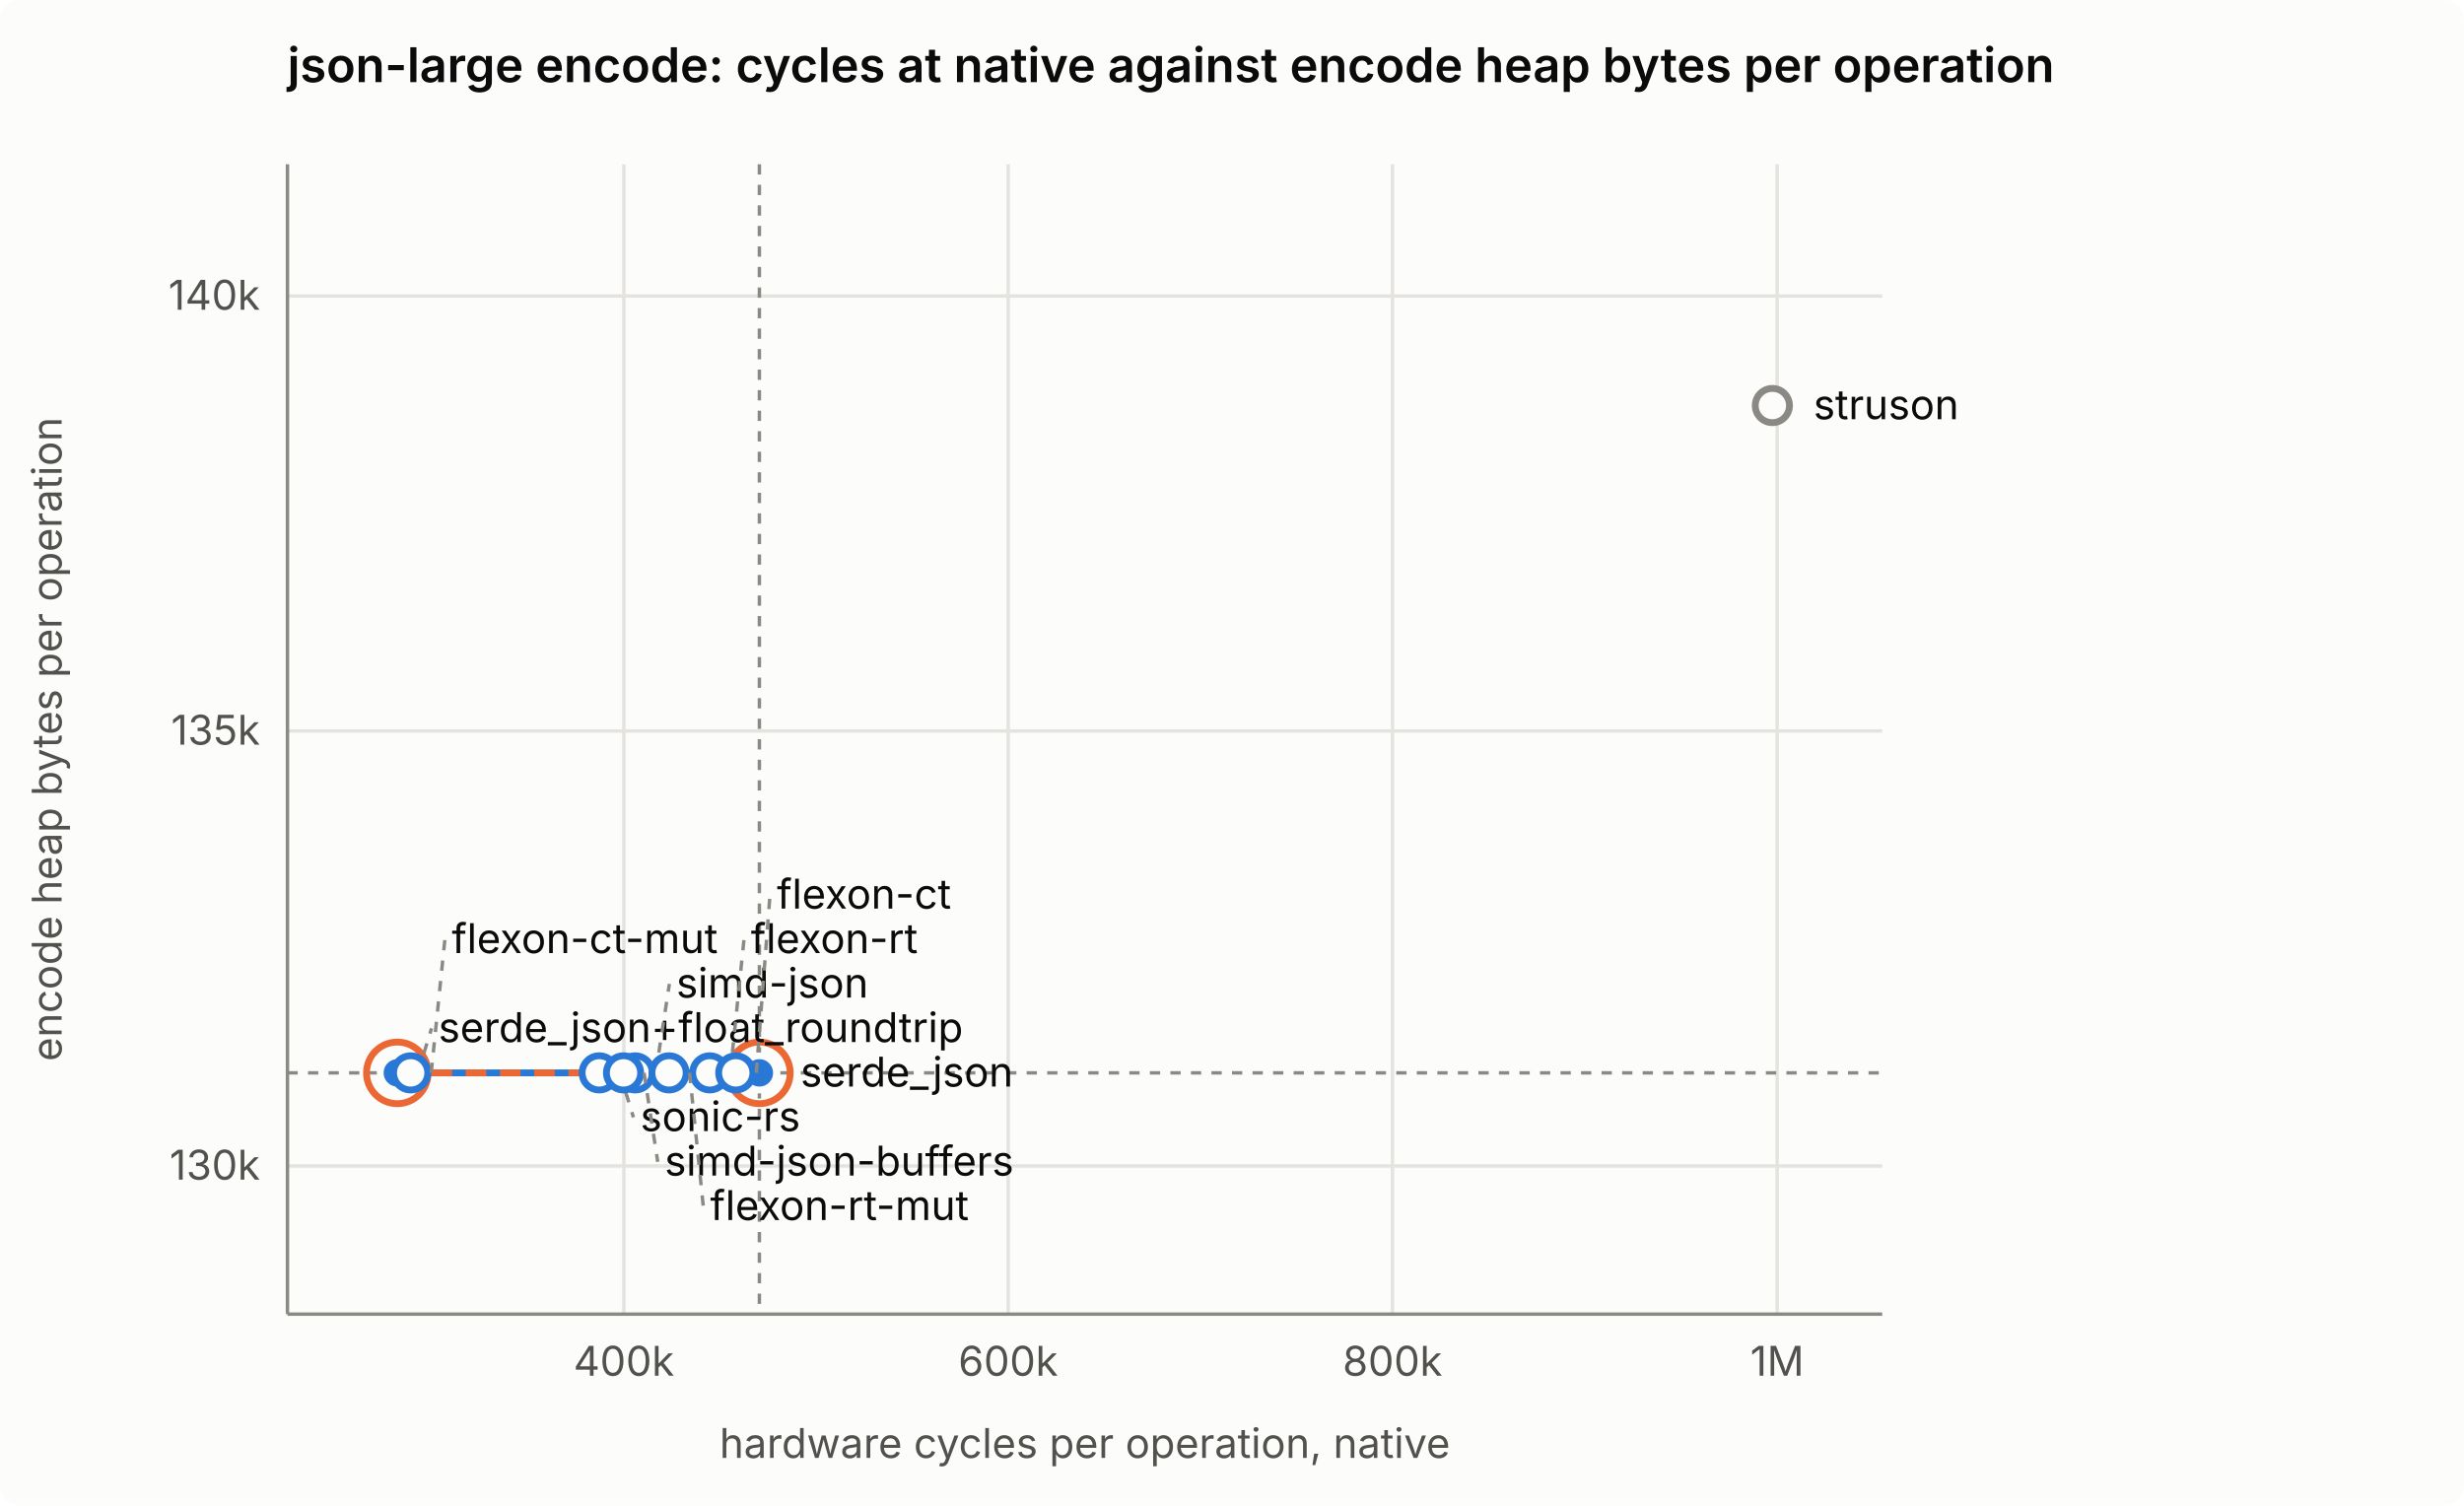
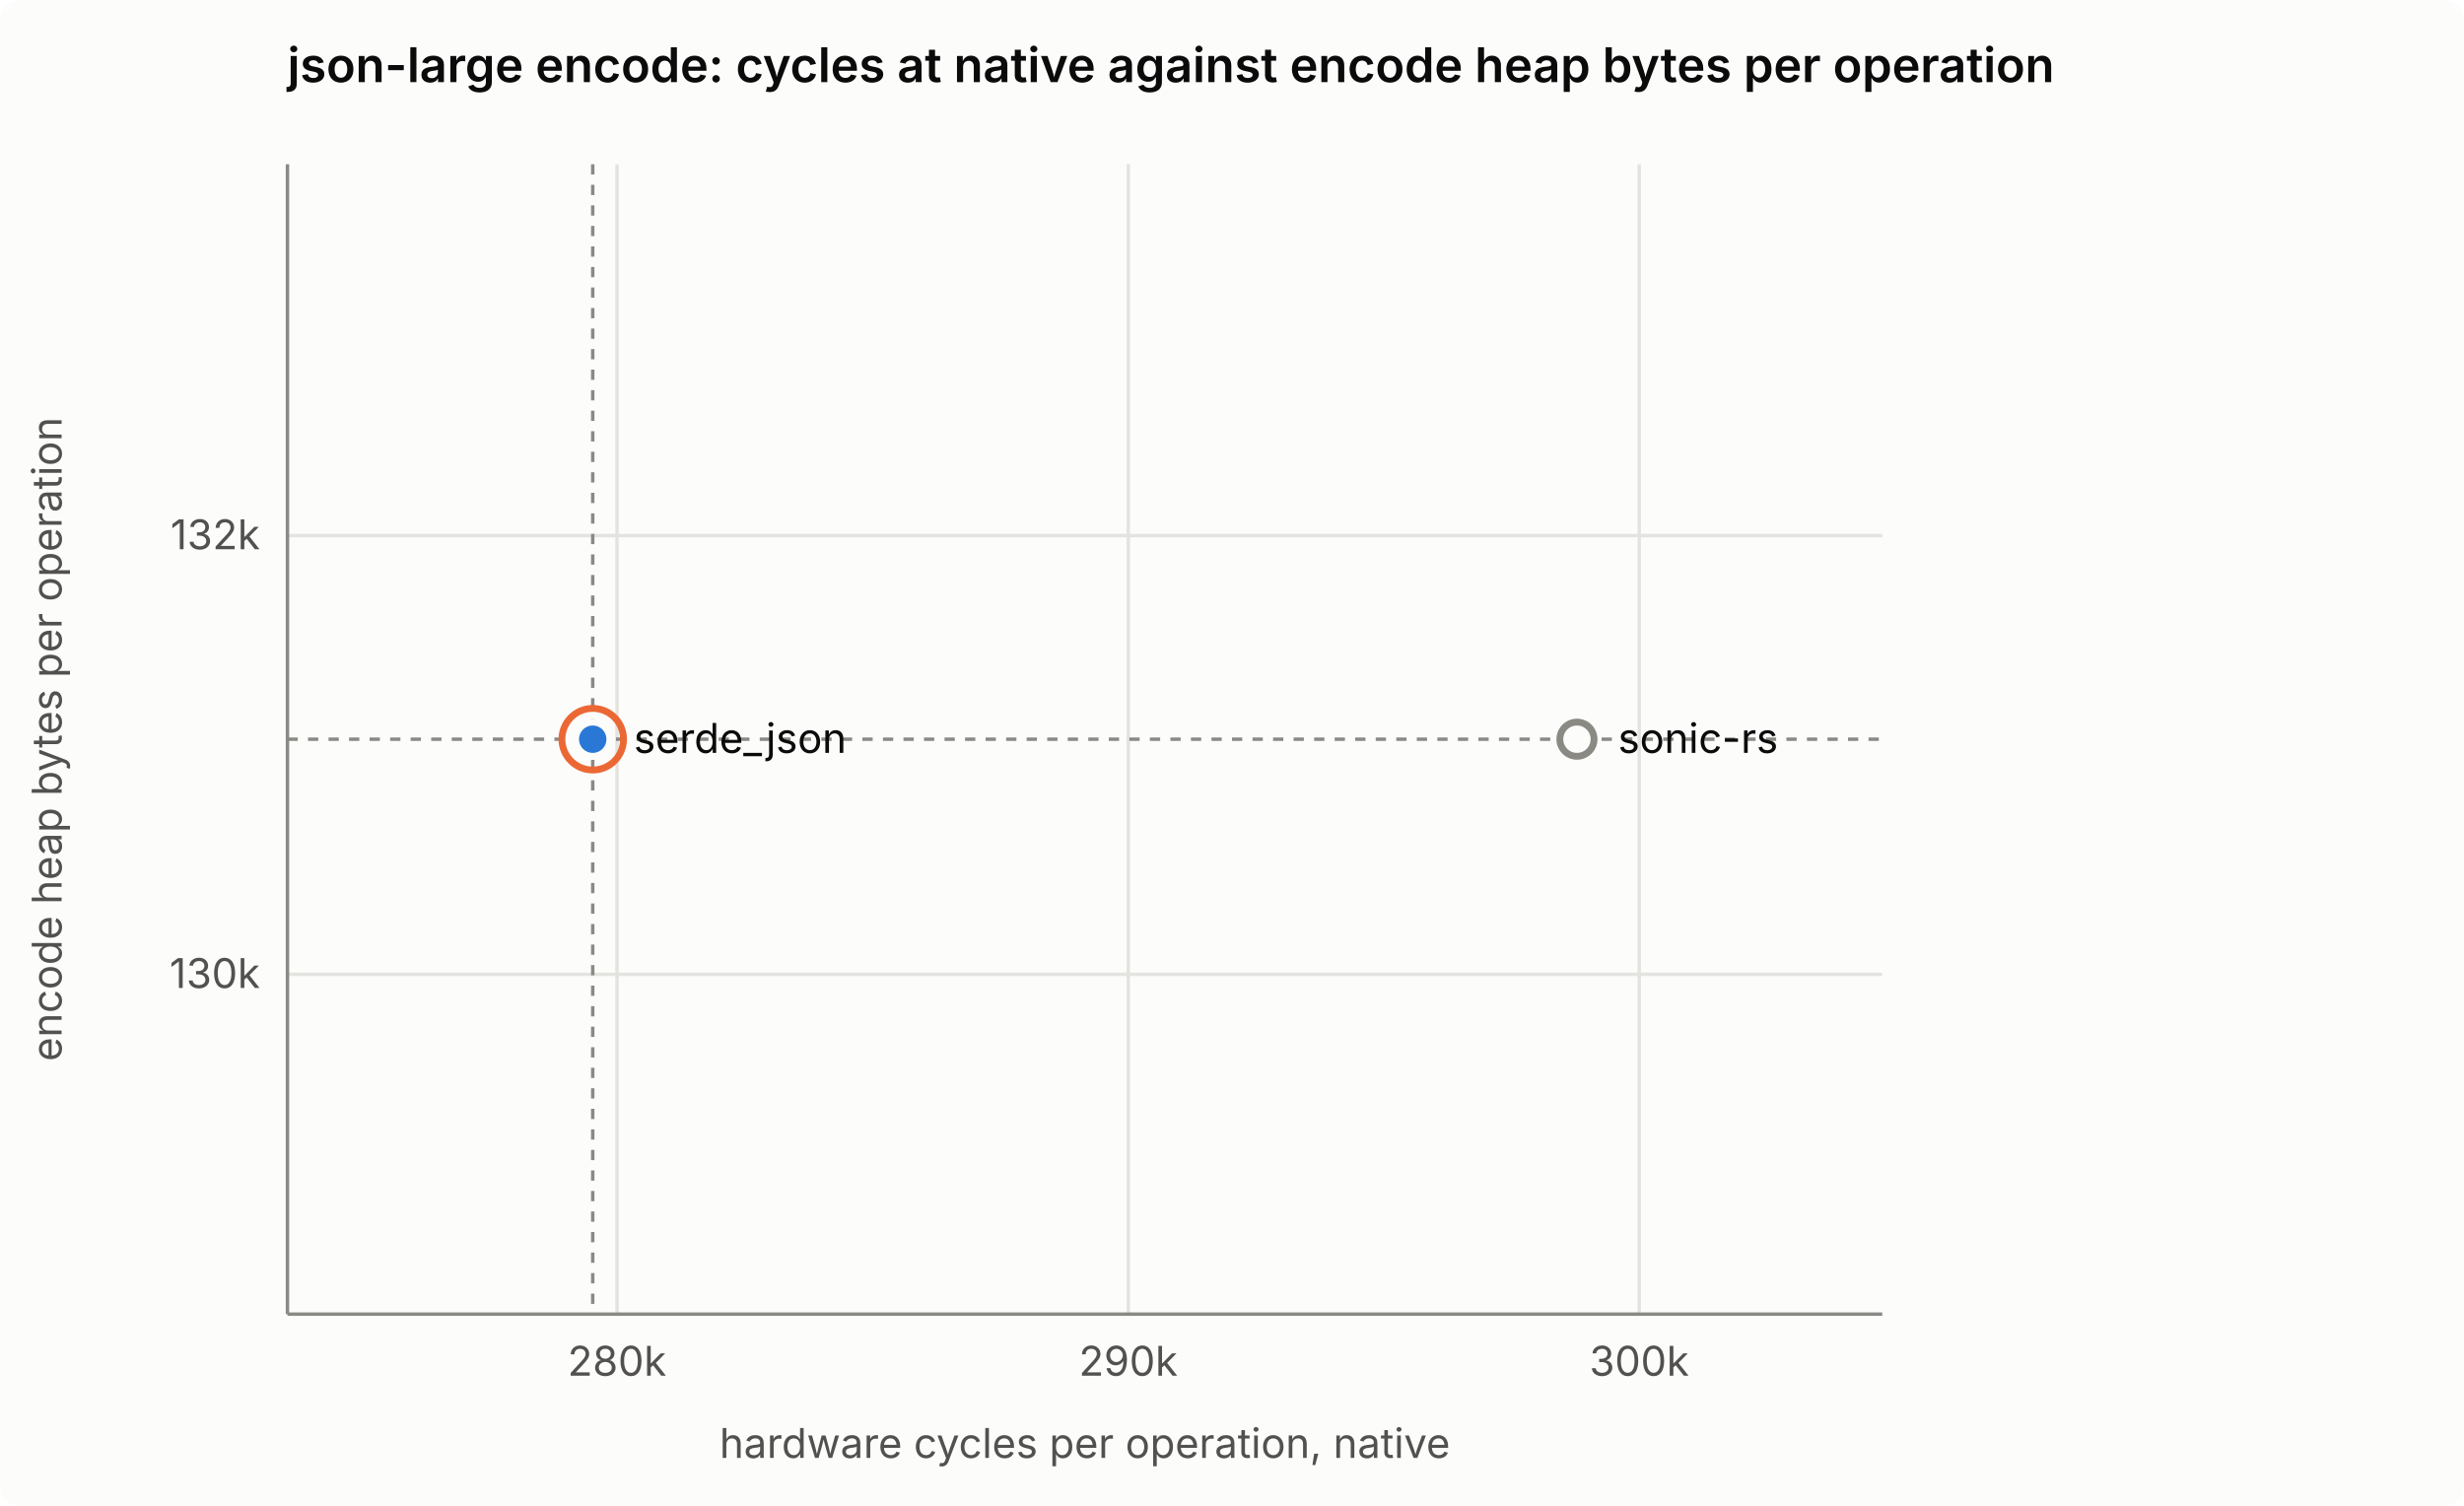
<svg xmlns="http://www.w3.org/2000/svg" viewBox="0 0 720 440" width="720" height="440" role="img" aria-label="json-large encode: cycles at native against encode heap bytes per operation">
  <style>
.bg{fill:#fcfcfb}.ink{fill:#0b0b0b}.ink2{fill:#52514e}.grid{stroke:#e4e3df;stroke-width:1}
.axis{stroke:#8a8984;stroke-width:1}.ref{stroke:#8a8984;stroke-width:1;stroke-dasharray:3 3}
.front{stroke:#2a78d6;stroke-width:2;fill:none}.weighed{stroke:#eb6834;stroke-width:2;fill:none;stroke-dasharray:6 4}
.on{fill:#2a78d6;stroke:#fcfcfb;stroke-width:2}.off{fill:#8a8984;stroke:#fcfcfb;stroke-width:2}
.on.hollow{fill:#fcfcfb;stroke:#2a78d6}.off.hollow{fill:#fcfcfb;stroke:#8a8984}
.ring{fill:none;stroke:#eb6834;stroke-width:2}
text{font-family:system-ui,-apple-system,'Segoe UI',sans-serif;font-size:12px}
.title{font-size:14px;font-weight:600}
@media (prefers-color-scheme:dark){
.bg{fill:#1a1a19}.ink{fill:#f0efec}.ink2{fill:#c3c2b7}.grid{stroke:#2e2e2c}.axis,.ref{stroke:#7a7974}
.front{stroke:#3987e5}.weighed{stroke:#d95926}.on{fill:#3987e5;stroke:#1a1a19}.off{fill:#7a7974;stroke:#1a1a19}
.on.hollow{fill:#1a1a19;stroke:#3987e5}.off.hollow{fill:#1a1a19;stroke:#7a7974}.ring{stroke:#d95926}}
</style>
  <rect class="bg" width="720" height="440" rx="6" />
  <text class="ink title" x="84" y="24">json-large encode: cycles at native against encode heap bytes per operation</text>
-   <line class="grid" x1="182.3" y1="48" x2="182.3" y2="384.0" />
-   <text class="ink2" x="182.3" y="402.0" text-anchor="middle">400k</text>
-   <line class="grid" x1="294.6" y1="48" x2="294.6" y2="384.0" />
-   <text class="ink2" x="294.6" y="402.0" text-anchor="middle">600k</text>
-   <line class="grid" x1="406.9" y1="48" x2="406.9" y2="384.0" />
-   <text class="ink2" x="406.9" y="402.0" text-anchor="middle">800k</text>
-   <line class="grid" x1="519.3" y1="48" x2="519.3" y2="384.0" />
-   <text class="ink2" x="519.3" y="402.0" text-anchor="middle">1M</text>
-   <line class="grid" x1="84" y1="340.7" x2="550.0" y2="340.7" />
-   <text class="ink2" x="76.0" y="344.7" text-anchor="end">130k</text>
-   <line class="grid" x1="84" y1="213.6" x2="550.0" y2="213.6" />
-   <text class="ink2" x="76.0" y="217.6" text-anchor="end">135k</text>
-   <line class="grid" x1="84" y1="86.5" x2="550.0" y2="86.5" />
-   <text class="ink2" x="76.0" y="90.5" text-anchor="end">140k</text>
+   <line class="grid" x1="180.3" y1="48" x2="180.3" y2="384.0" />
+   <text class="ink2" x="180.3" y="402.0" text-anchor="middle">280k</text>
+   <line class="grid" x1="329.7" y1="48" x2="329.7" y2="384.0" />
+   <text class="ink2" x="329.7" y="402.0" text-anchor="middle">290k</text>
+   <line class="grid" x1="479.0" y1="48" x2="479.0" y2="384.0" />
+   <text class="ink2" x="479.0" y="402.0" text-anchor="middle">300k</text>
+   <line class="grid" x1="84" y1="284.7" x2="550.0" y2="284.7" />
+   <text class="ink2" x="76.0" y="288.7" text-anchor="end">130k</text>
+   <line class="grid" x1="84" y1="156.5" x2="550.0" y2="156.5" />
+   <text class="ink2" x="76.0" y="160.5" text-anchor="end">132k</text>
  <line class="axis" x1="84" y1="384.0" x2="550.0" y2="384.0" />
  <line class="axis" x1="84" y1="48" x2="84" y2="384.0" />
  <text class="ink2" x="317.0" y="426.0" text-anchor="middle">hardware cycles per operation, native</text>
  <text class="ink2" transform="translate(18 216.0) rotate(-90)" text-anchor="middle">encode heap bytes per operation</text>
-   <line class="ref" x1="221.9" y1="48" x2="221.9" y2="384.0" />
-   <line class="ref" x1="84" y1="313.5" x2="550.0" y2="313.5" />
-   <path class="front" d="M116.1,313.5 H120.0 V313.5 H175.1 V313.5 H182.2 V313.5 H185.6 V313.5 H195.5 V313.5 H207.4 V313.5 H215.0 V313.5 H221.9 V313.5" />
-   <path class="weighed" d="M116.1,313.5 H221.9 V313.5" />
-   <circle class="off hollow" cx="517.9" cy="118.5" r="5" />
-   <text class="ink" x="529.9" y="122.5">struson</text>
-   <circle class="on" cx="221.9" cy="313.5" r="5" />
-   <circle class="ring" cx="221.9" cy="313.5" r="9" />
-   <text class="ink" x="233.9" y="317.5">serde_json</text>
-   <circle class="on" cx="116.1" cy="313.5" r="5" />
-   <circle class="ring" cx="116.1" cy="313.5" r="9" />
-   <line class="ref" x1="122.1" y1="313.5" x2="126.1" y2="300.5" />
-   <text class="ink" x="128.1" y="304.5">serde_json+float_roundtrip</text>
-   <circle class="on hollow" cx="175.1" cy="313.5" r="5" />
-   <line class="ref" x1="181.1" y1="313.5" x2="185.1" y2="326.5" />
-   <text class="ink" x="187.1" y="330.5">sonic-rs</text>
-   <circle class="on hollow" cx="185.6" cy="313.5" r="5" />
-   <line class="ref" x1="191.6" y1="313.5" x2="195.6" y2="287.5" />
-   <text class="ink" x="197.6" y="291.5">simd-json</text>
-   <circle class="on hollow" cx="182.2" cy="313.5" r="5" />
-   <line class="ref" x1="188.2" y1="313.5" x2="192.2" y2="339.5" />
-   <text class="ink" x="194.2" y="343.5">simd-json-buffers</text>
-   <circle class="on hollow" cx="207.4" cy="313.5" r="5" />
-   <line class="ref" x1="213.4" y1="313.5" x2="217.4" y2="274.5" />
-   <text class="ink" x="219.4" y="278.5">flexon-rt</text>
-   <circle class="on hollow" cx="195.5" cy="313.5" r="5" />
-   <line class="ref" x1="201.5" y1="313.5" x2="205.5" y2="352.5" />
-   <text class="ink" x="207.5" y="356.5">flexon-rt-mut</text>
-   <circle class="on hollow" cx="215.0" cy="313.5" r="5" />
-   <line class="ref" x1="221.0" y1="313.5" x2="225.0" y2="261.5" />
-   <text class="ink" x="227.0" y="265.5">flexon-ct</text>
-   <circle class="on hollow" cx="120.0" cy="313.5" r="5" />
-   <line class="ref" x1="126.0" y1="313.5" x2="130.0" y2="274.5" />
-   <text class="ink" x="132.0" y="278.5">flexon-ct-mut</text>
+   <line class="ref" x1="173.2" y1="48" x2="173.2" y2="384.0" />
+   <line class="ref" x1="84" y1="216.0" x2="550.0" y2="216.0" />
+   <circle class="on" cx="173.2" cy="216.0" r="5" />
+   <circle class="ring" cx="173.2" cy="216.0" r="9" />
+   <text class="ink" x="185.2" y="220.0">serde_json</text>
+   <circle class="off hollow" cx="460.8" cy="216.0" r="5" />
+   <text class="ink" x="472.8" y="220.0">sonic-rs</text>
</svg>
